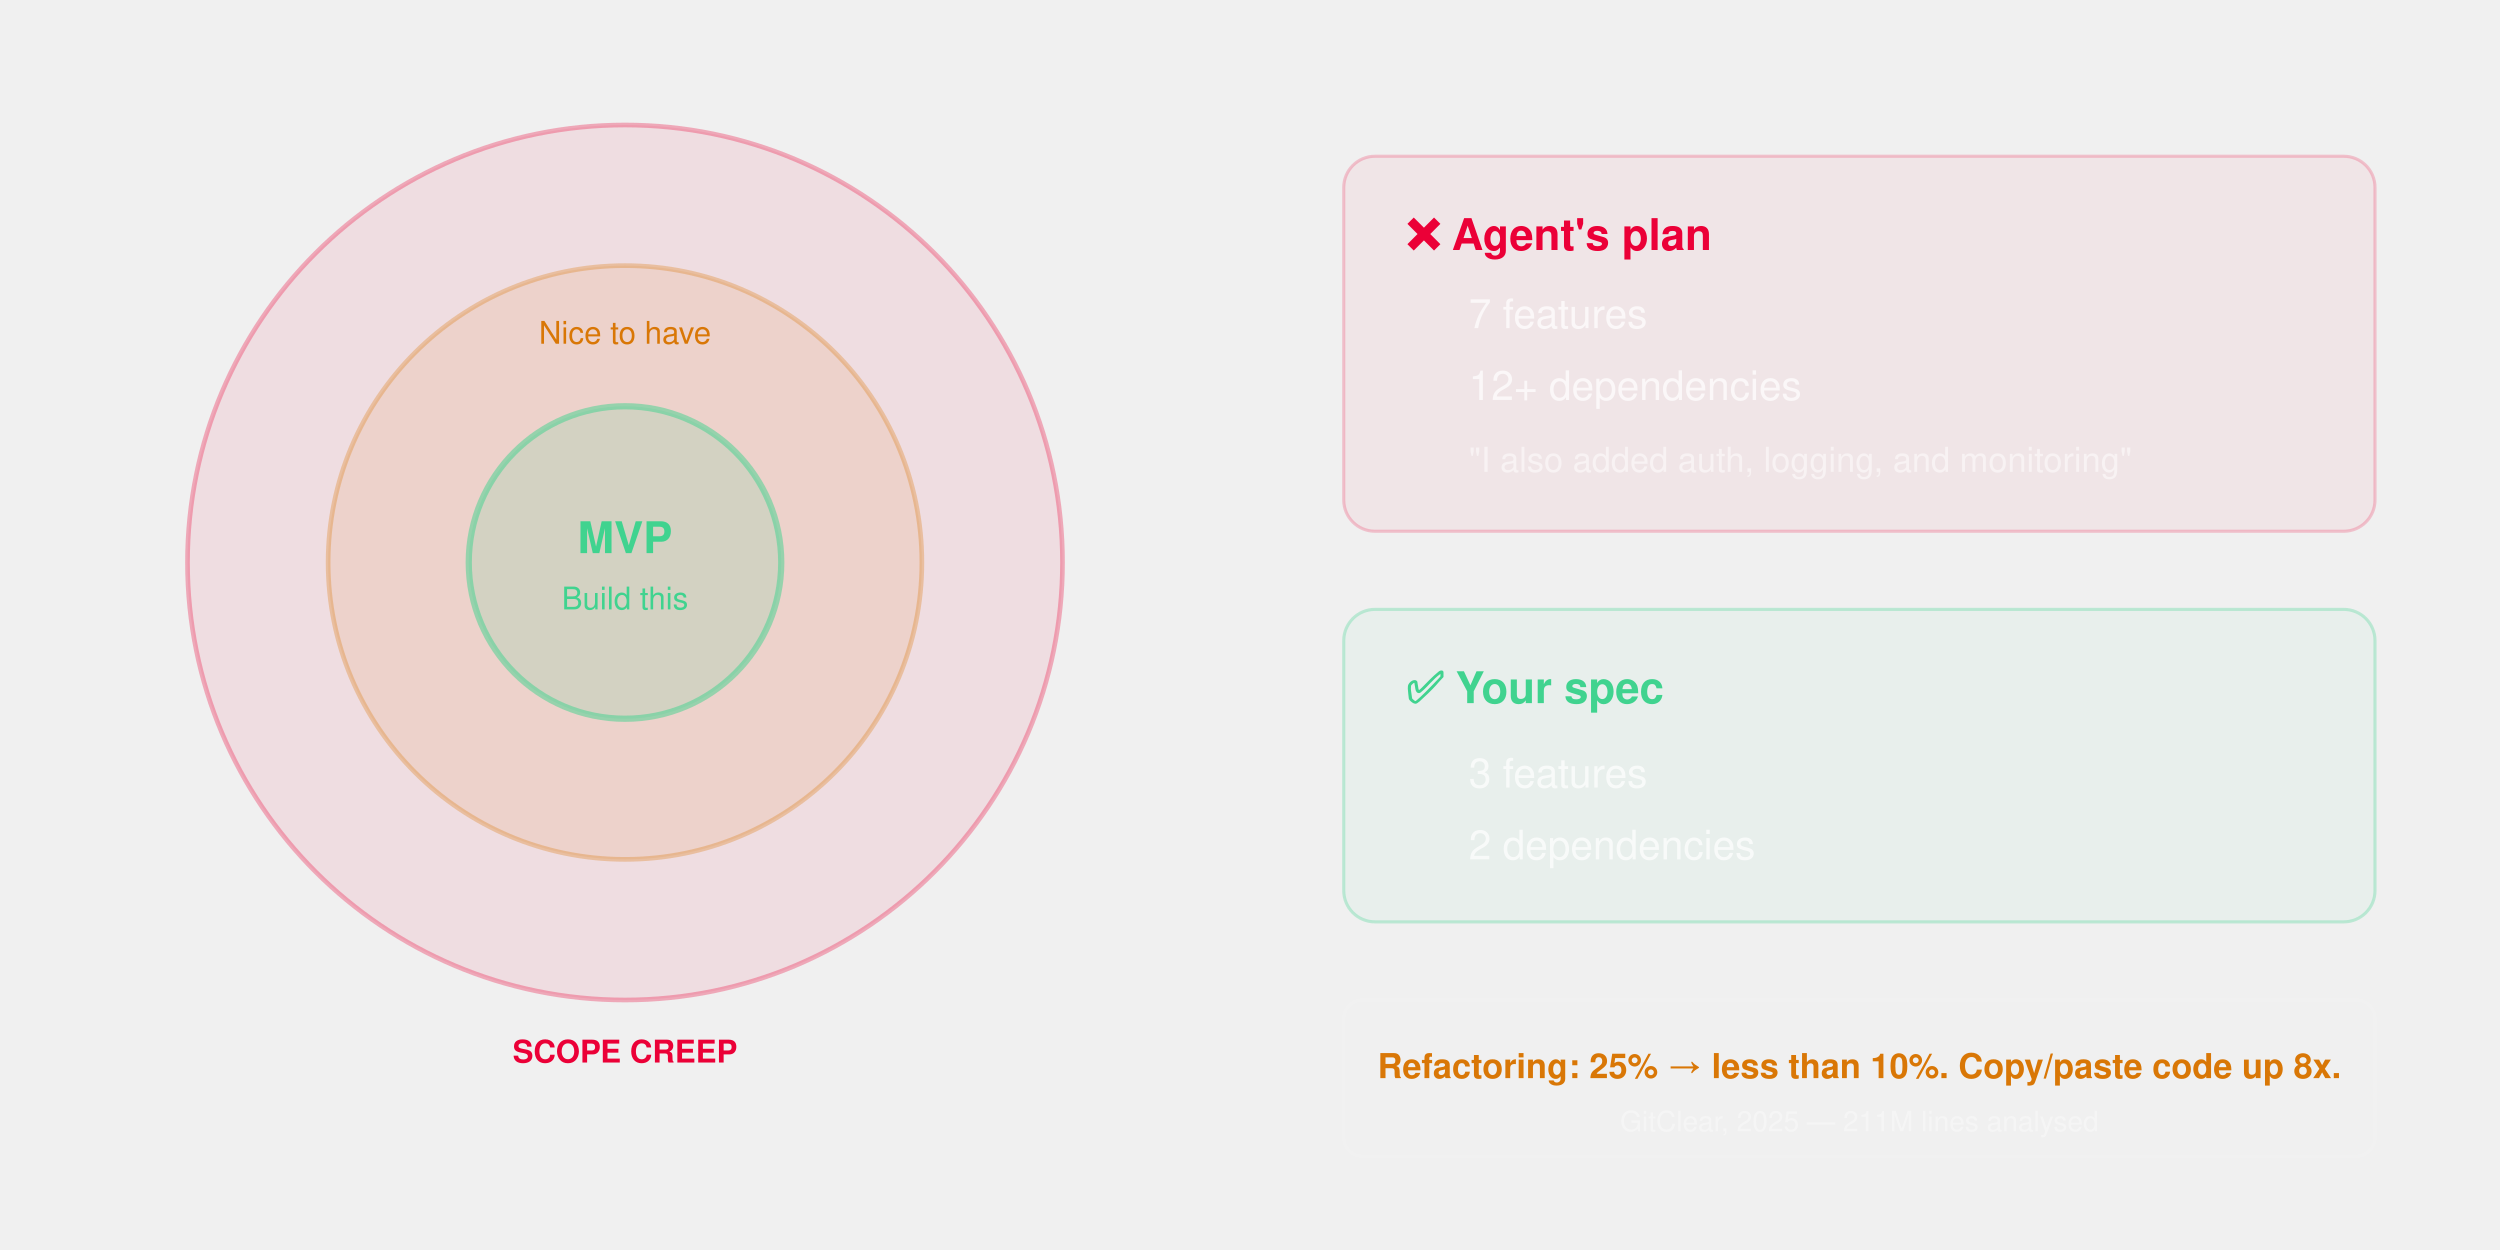
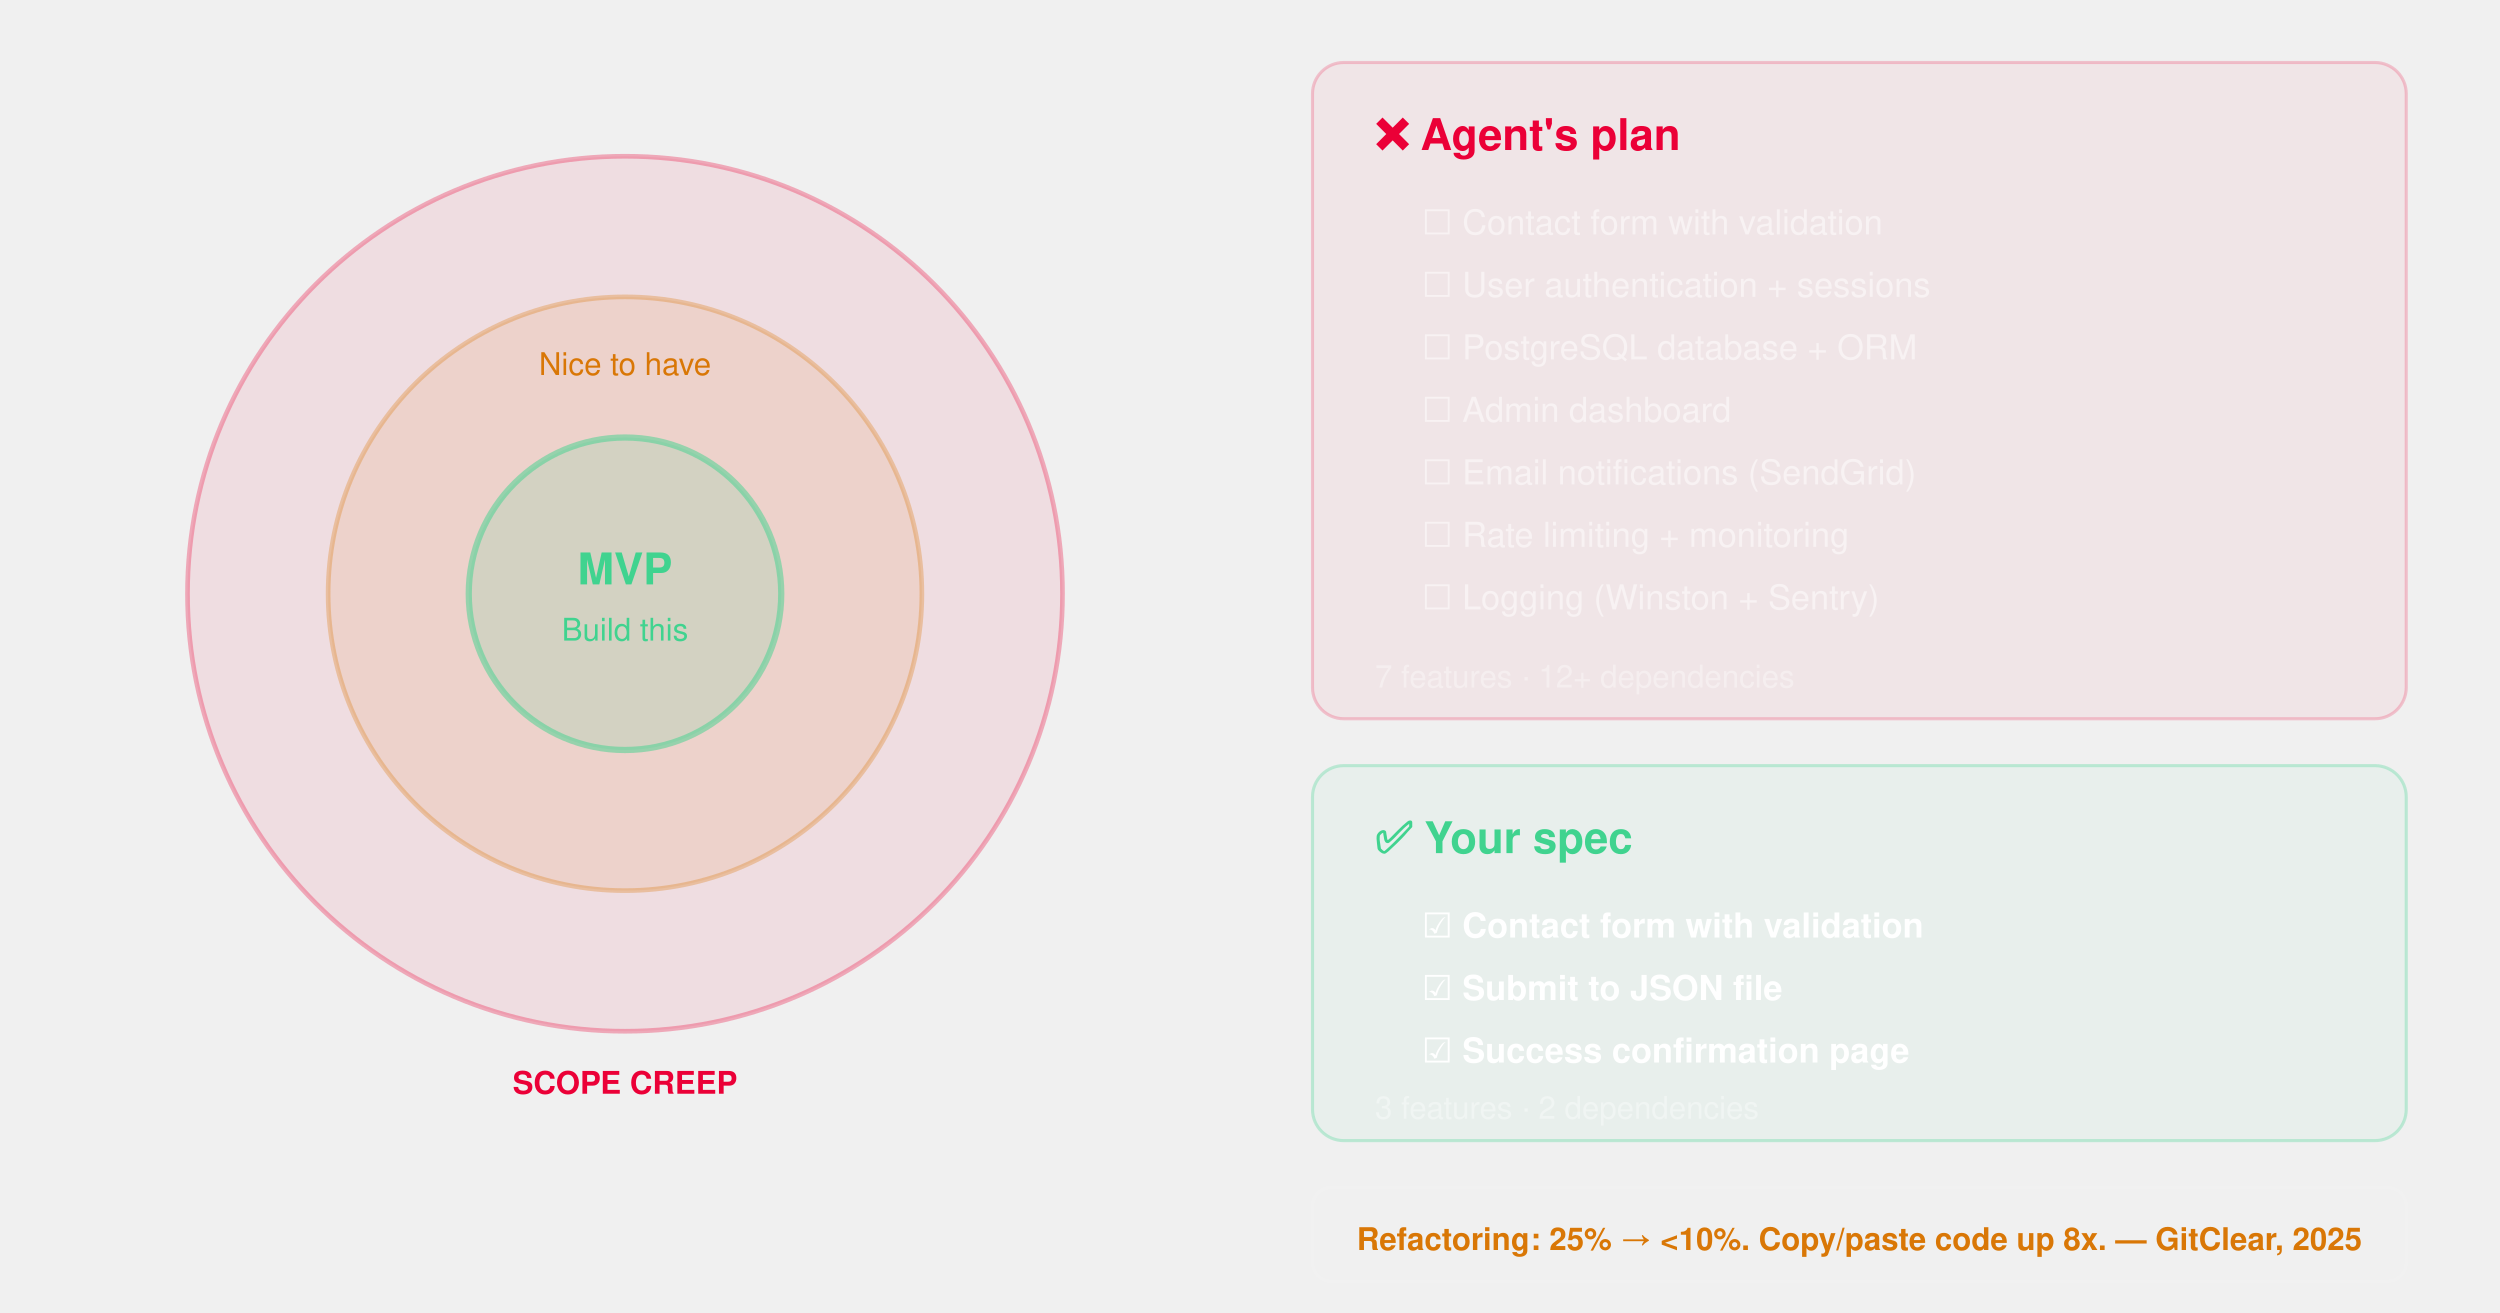
- <svg xmlns="http://www.w3.org/2000/svg" viewBox="0 0 800 400" font-family="Equinor, Helvetica, sans-serif">
-   <circle cx="200" cy="180" r="140" fill="rgba(235,0,55,0.08)" stroke="rgba(235,0,55,0.3)" stroke-width="1.5" />
-   <text x="200" y="340" text-anchor="middle" fill="#eb0037" font-size="10" font-weight="600">SCOPE CREEP</text>
-   <circle cx="200" cy="180" r="95" fill="rgba(217,119,6,0.1)" stroke="rgba(217,119,6,0.3)" stroke-width="1.5" />
-   <text x="200" y="110" text-anchor="middle" fill="#d97706" font-size="10">Nice to have</text>
-   <circle cx="200" cy="180" r="50" fill="rgba(64,211,143,0.15)" stroke="rgba(64,211,143,0.5)" stroke-width="2" />
-   <text x="200" y="177" text-anchor="middle" fill="#40d38f" font-size="14" font-weight="700">MVP</text>
-   <text x="200" y="195" text-anchor="middle" fill="#40d38f" font-size="10">Build this</text>
-   <rect x="430" y="50" width="330" height="120" rx="10" fill="rgba(235,0,55,0.05)" stroke="rgba(235,0,55,0.2)" stroke-width="1" />
-   <text x="450" y="80" fill="#eb0037" font-size="14" font-weight="700">❌  Agent's plan</text>
-   <text x="470" y="105" fill="rgba(255,255,255,0.7)" font-size="13">7 features</text>
-   <text x="470" y="128" fill="rgba(255,255,255,0.7)" font-size="13">12+ dependencies</text>
-   <text x="470" y="151" fill="rgba(255,255,255,0.5)" font-size="11">"I also added auth, logging, and monitoring"</text>
-   <rect x="430" y="195" width="330" height="100" rx="10" fill="rgba(64,211,143,0.05)" stroke="rgba(64,211,143,0.3)" stroke-width="1" />
-   <text x="450" y="225" fill="#40d38f" font-size="14" font-weight="700">✅  Your spec</text>
-   <text x="470" y="252" fill="rgba(255,255,255,0.7)" font-size="13">3 features</text>
-   <text x="470" y="275" fill="rgba(255,255,255,0.7)" font-size="13">2 dependencies</text>
-   <rect x="430" y="320" width="330" height="50" rx="6" fill="rgba(255,255,255,0.03)" stroke="rgba(255,255,255,0.08)" stroke-width="1" />
-   <text x="595" y="345" text-anchor="middle" fill="#d97706" font-size="11" font-weight="600">Refactoring: 25% → less than 10%. Copy/paste code up 8x.</text>
-   <text x="595" y="362" text-anchor="middle" fill="rgba(255,255,255,0.35)" font-size="9">GitClear, 2025 — 211M lines analysed</text>
+ <svg xmlns="http://www.w3.org/2000/svg" viewBox="0 0 800 420" font-family="Equinor, Helvetica, sans-serif">
+   <circle cx="200" cy="190" r="140" fill="rgba(235,0,55,0.08)" stroke="rgba(235,0,55,0.3)" stroke-width="1.5" />
+   <text x="200" y="350" text-anchor="middle" fill="#eb0037" font-size="10" font-weight="600">SCOPE CREEP</text>
+   <circle cx="200" cy="190" r="95" fill="rgba(217,119,6,0.1)" stroke="rgba(217,119,6,0.3)" stroke-width="1.5" />
+   <text x="200" y="120" text-anchor="middle" fill="#d97706" font-size="10">Nice to have</text>
+   <circle cx="200" cy="190" r="50" fill="rgba(64,211,143,0.15)" stroke="rgba(64,211,143,0.5)" stroke-width="2" />
+   <text x="200" y="187" text-anchor="middle" fill="#40d38f" font-size="14" font-weight="700">MVP</text>
+   <text x="200" y="205" text-anchor="middle" fill="#40d38f" font-size="10">Build this</text>
+   <rect x="420" y="20" width="350" height="210" rx="10" fill="rgba(235,0,55,0.05)" stroke="rgba(235,0,55,0.2)" stroke-width="1" />
+   <text x="440" y="48" fill="#eb0037" font-size="14" font-weight="700">❌  Agent's plan</text>
+   <text x="455" y="75" fill="rgba(255,255,255,0.5)" font-size="11">☐ Contact form with validation</text>
+   <text x="455" y="95" fill="rgba(255,255,255,0.5)" font-size="11">☐ User authentication + sessions</text>
+   <text x="455" y="115" fill="rgba(255,255,255,0.5)" font-size="11">☐ PostgreSQL database + ORM</text>
+   <text x="455" y="135" fill="rgba(255,255,255,0.5)" font-size="11">☐ Admin dashboard</text>
+   <text x="455" y="155" fill="rgba(255,255,255,0.5)" font-size="11">☐ Email notifications (SendGrid)</text>
+   <text x="455" y="175" fill="rgba(255,255,255,0.5)" font-size="11">☐ Rate limiting + monitoring</text>
+   <text x="455" y="195" fill="rgba(255,255,255,0.5)" font-size="11">☐ Logging (Winston + Sentry)</text>
+   <text x="440" y="220" fill="rgba(255,255,255,0.35)" font-size="10">7 features · 12+ dependencies</text>
+   <rect x="420" y="245" width="350" height="120" rx="10" fill="rgba(64,211,143,0.05)" stroke="rgba(64,211,143,0.3)" stroke-width="1" />
+   <text x="440" y="273" fill="#40d38f" font-size="14" font-weight="700">✅  Your spec</text>
+   <text x="455" y="300" fill="#fff" font-size="11" font-weight="600">☑ Contact form with validation</text>
+   <text x="455" y="320" fill="#fff" font-size="11" font-weight="600">☑ Submit to JSON file</text>
+   <text x="455" y="340" fill="#fff" font-size="11" font-weight="600">☑ Success confirmation page</text>
+   <text x="440" y="358" fill="rgba(255,255,255,0.35)" font-size="10">3 features · 2 dependencies</text>
+   <rect x="420" y="380" width="350" height="30" rx="6" fill="rgba(255,255,255,0.03)" stroke="rgba(255,255,255,0.08)" stroke-width="1" />
+   <text x="595" y="400" text-anchor="middle" fill="#d97706" font-size="10" font-weight="600">Refactoring: 25% → &lt;10%. Copy/paste code up 8x. — GitClear, 2025</text>
</svg>
